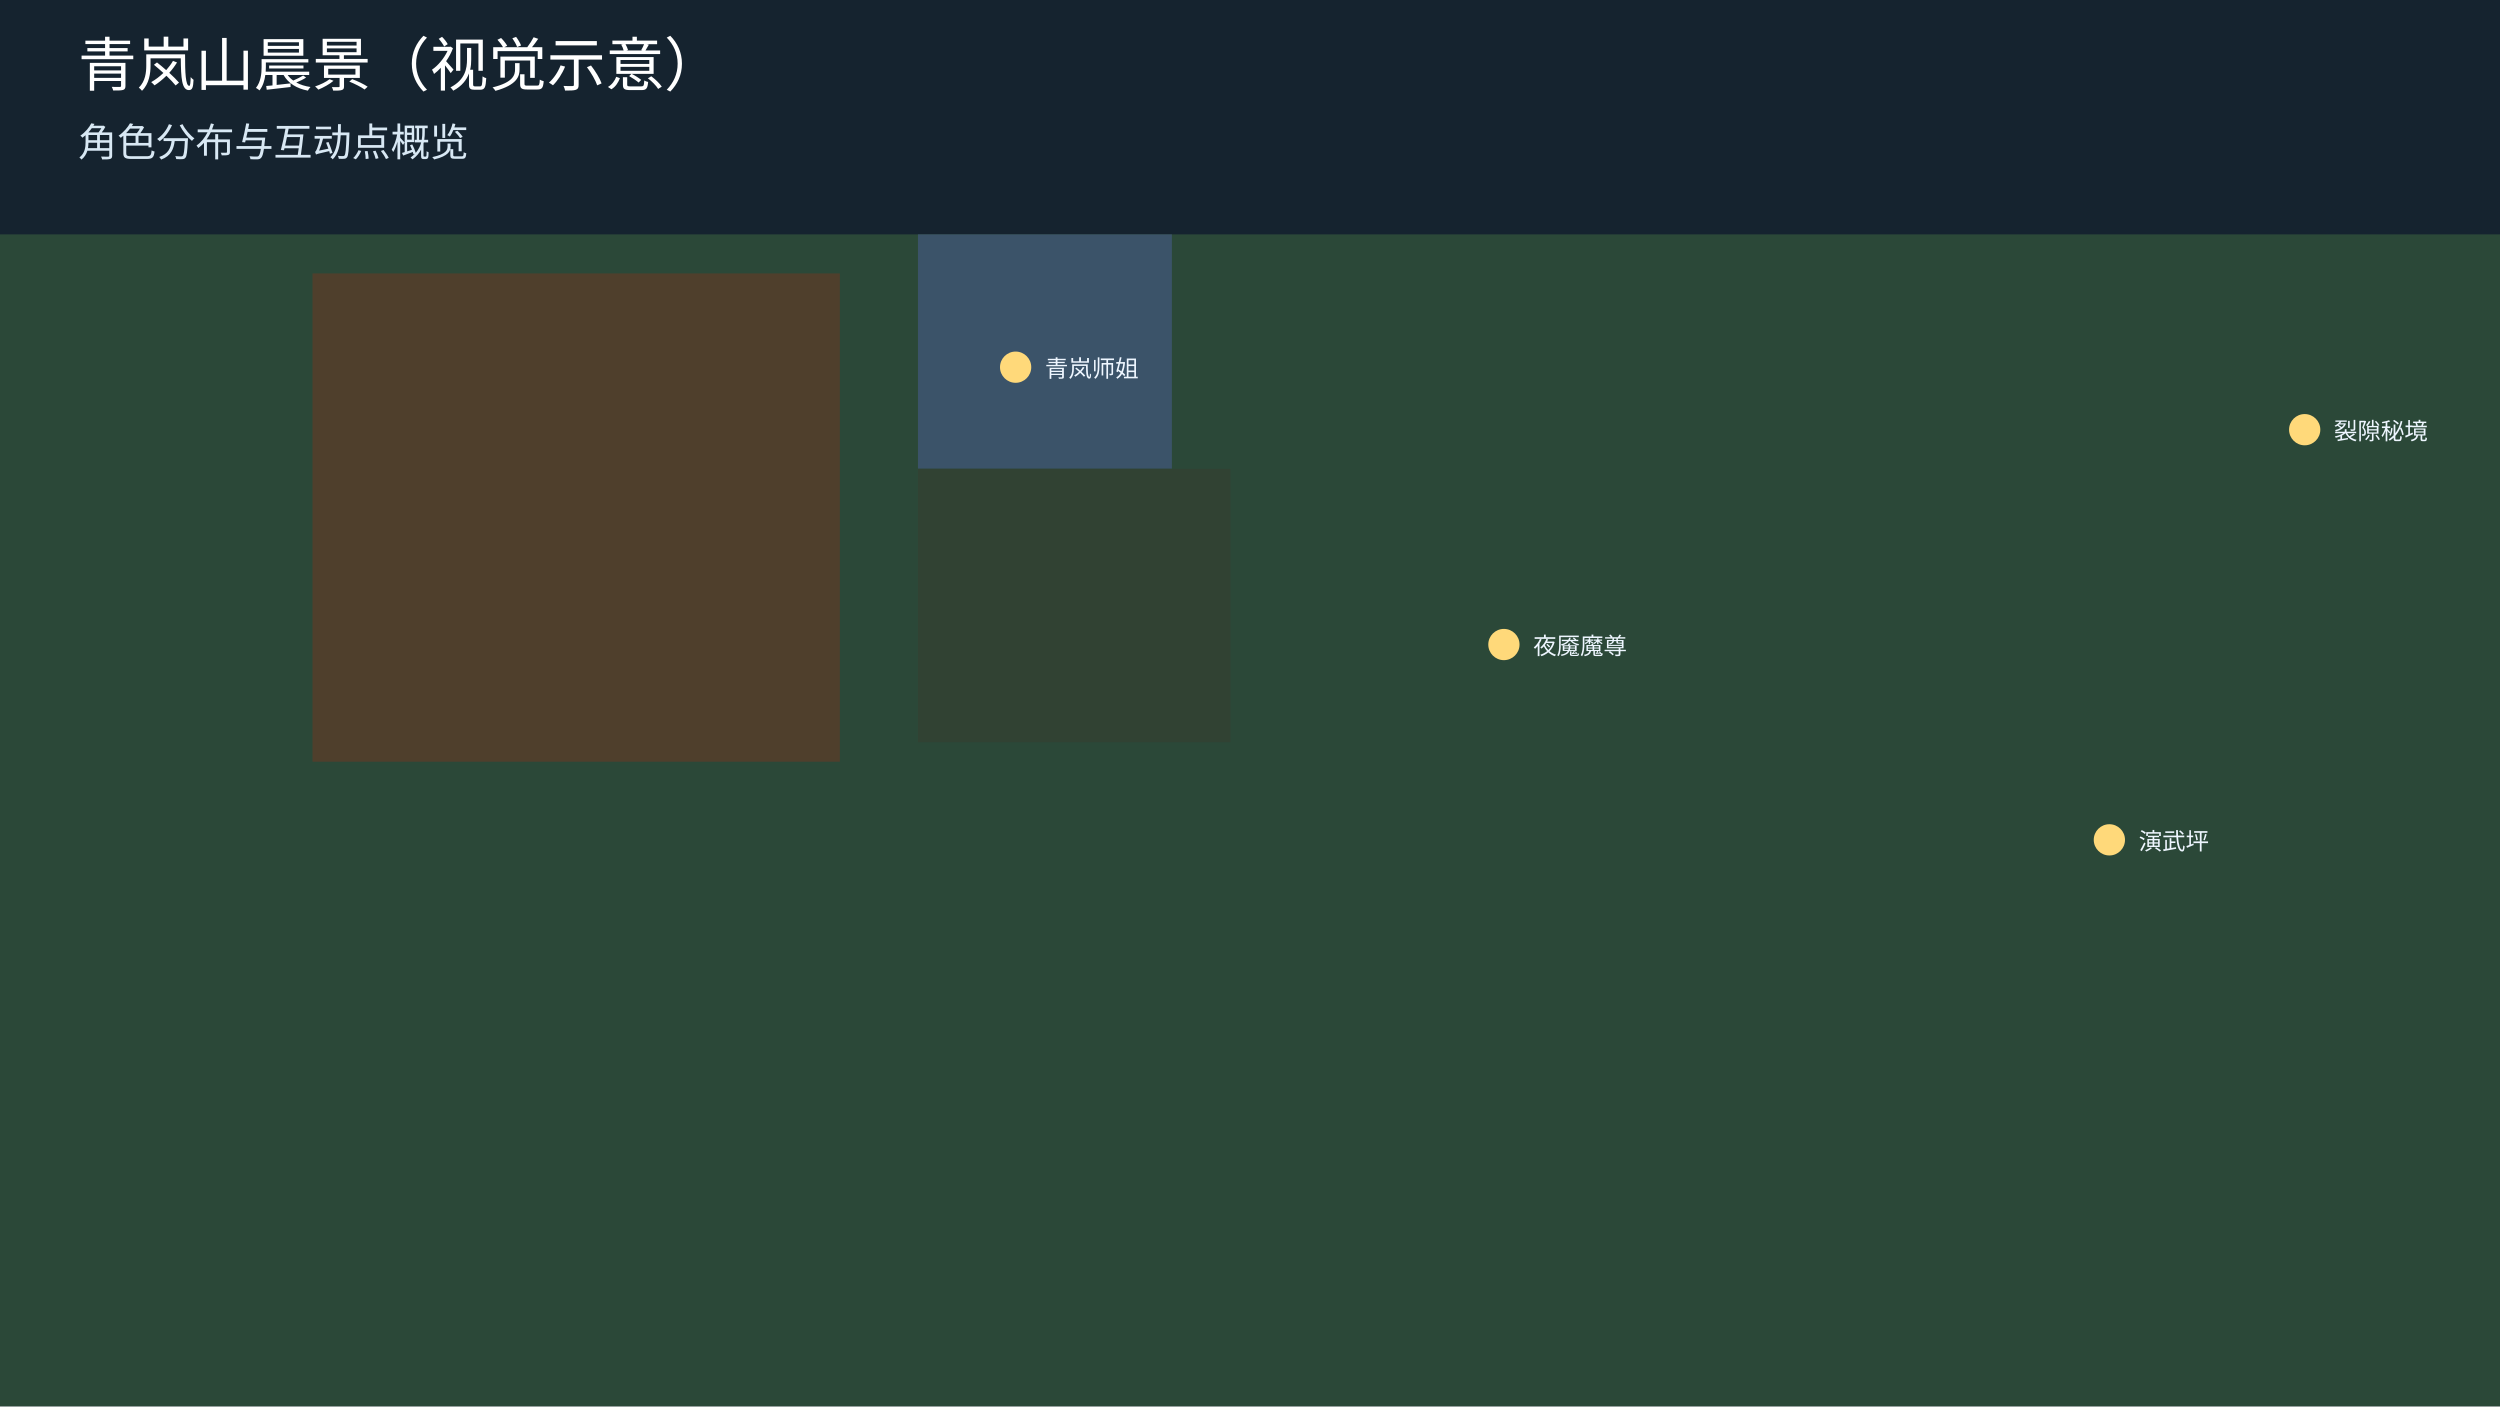
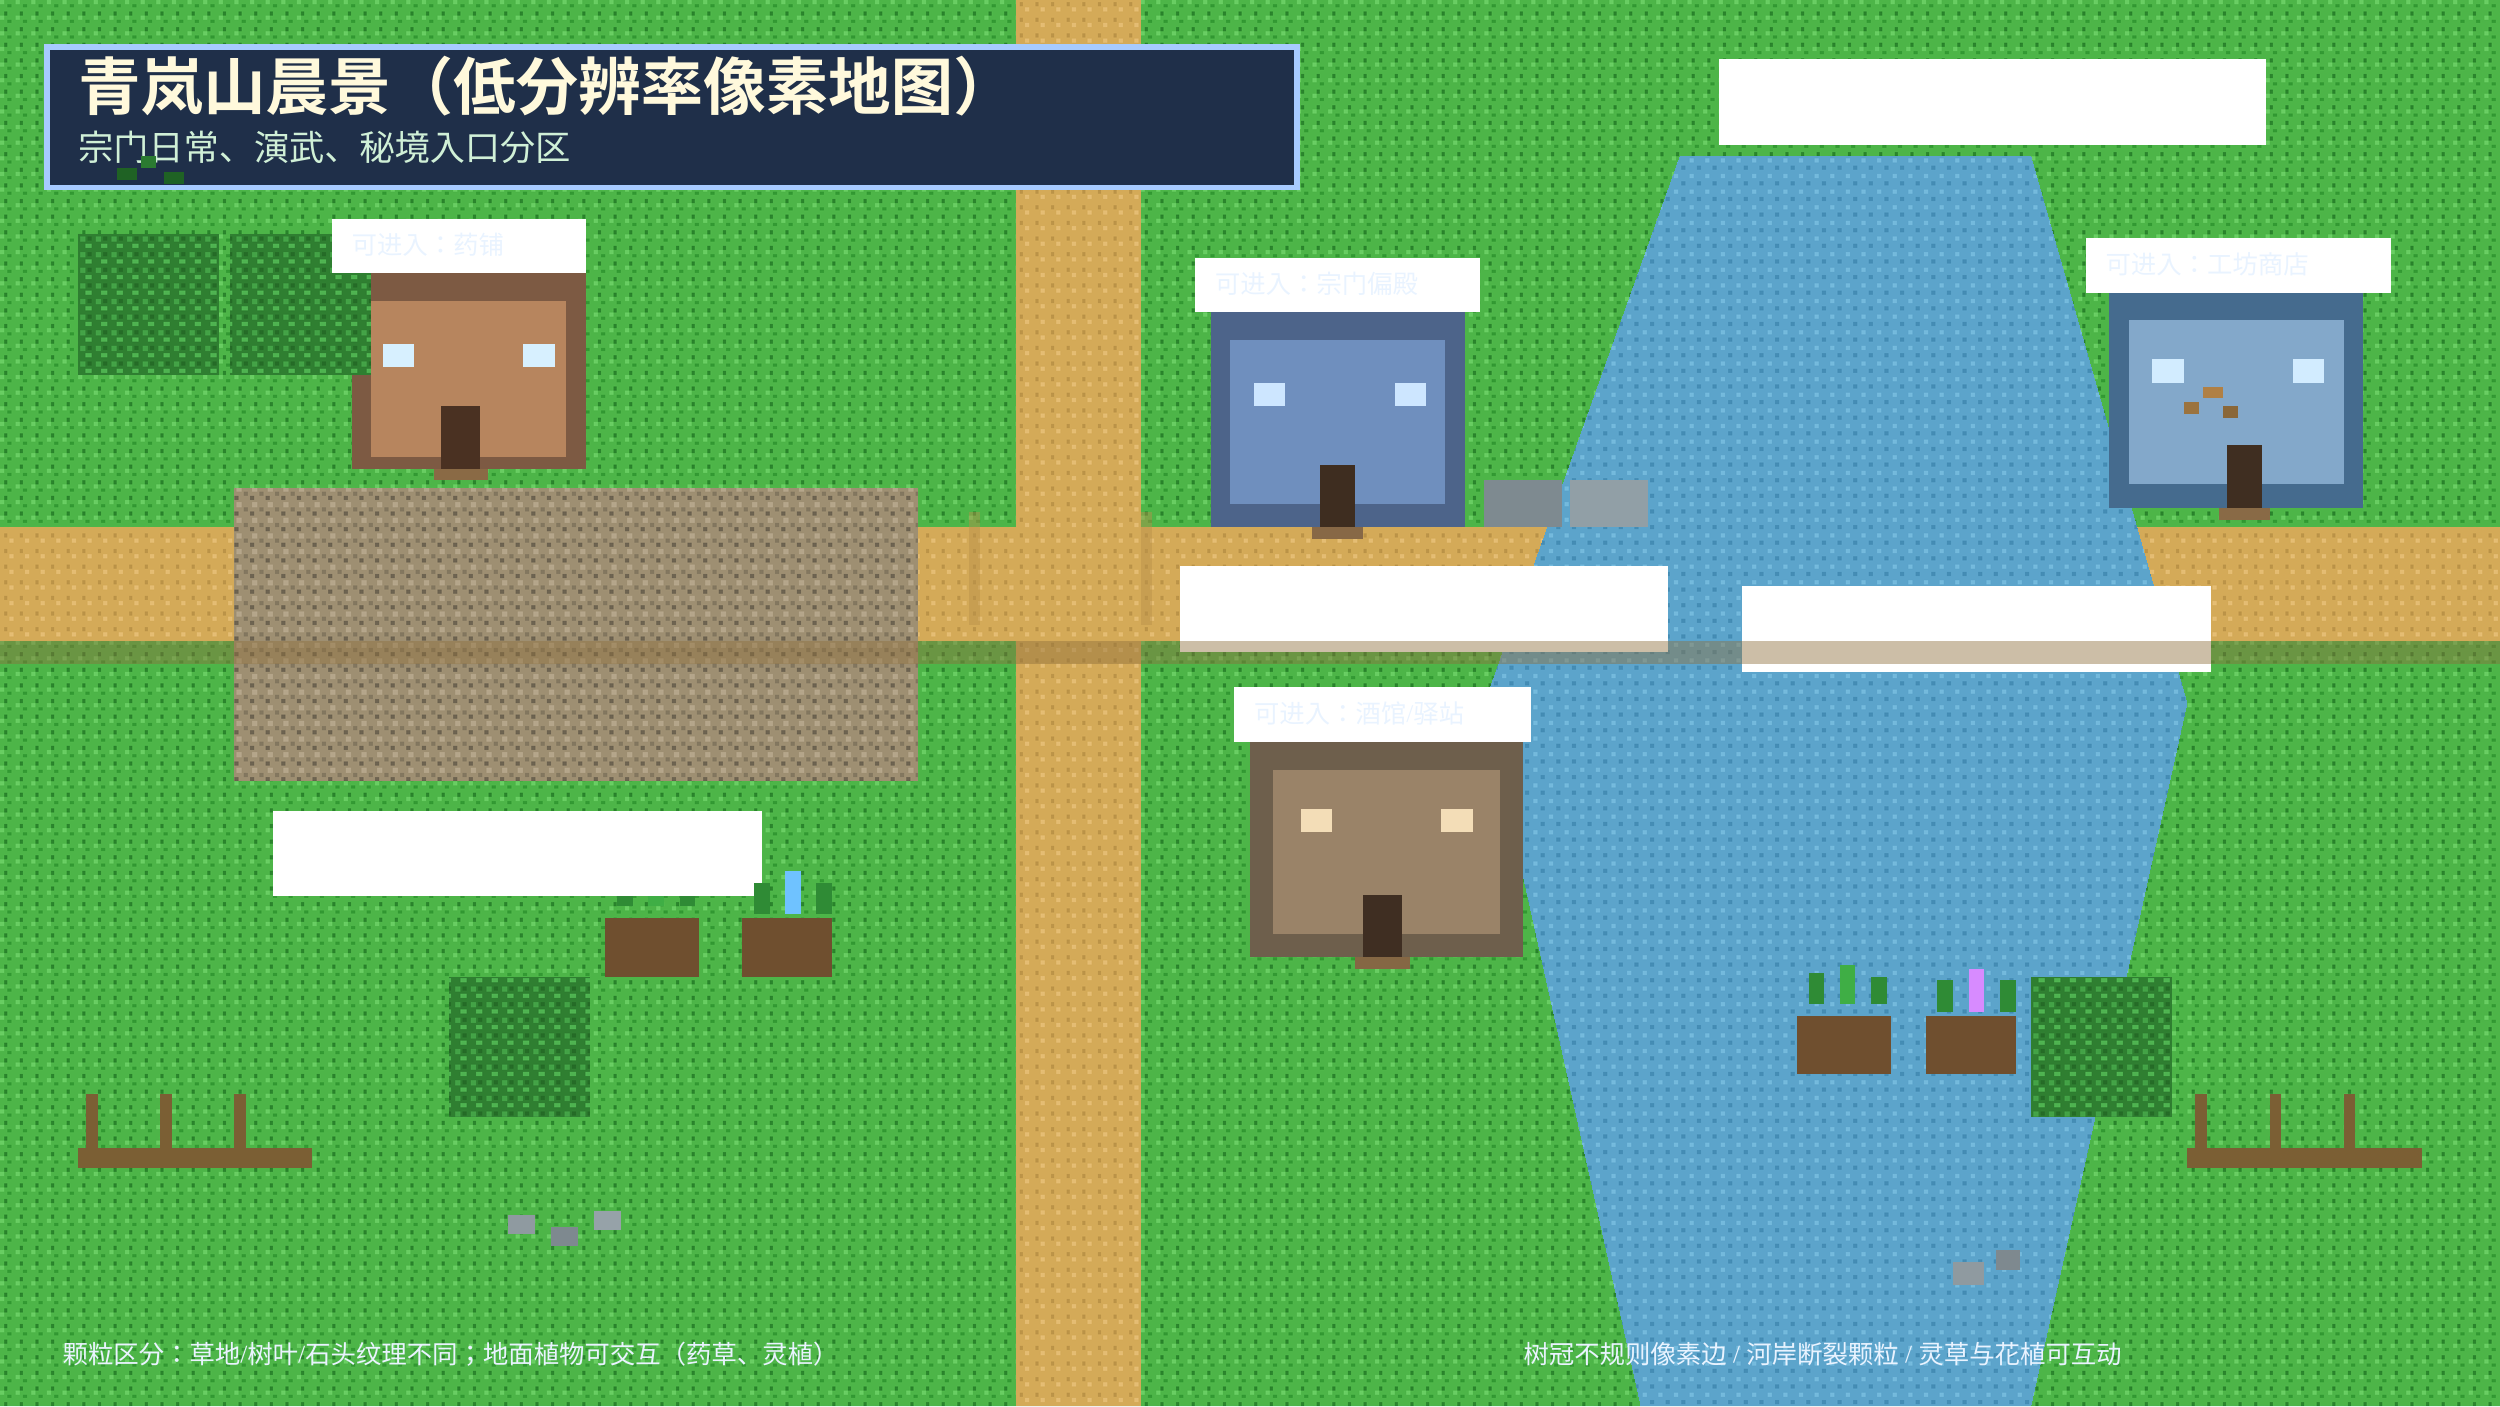
- <svg xmlns="http://www.w3.org/2000/svg" width="1280" height="720">
-   <rect width="1280" height="720" fill="#15232f" />
-   <rect y="120" width="1280" height="600" fill="#2b4838" />
-   <rect x="160" y="140" width="270" height="250" fill="#4f3f2c" />
-   <rect x="470" y="120" width="130" height="120" fill="#3b5369" />
-   <rect x="470" y="240" width="160" height="140" fill="#314233" />
-   <text x="40" y="44" fill="white" font-size="30">青岚山晨景（视觉示意）</text>
-   <text x="40" y="80" fill="#d8e8f4" font-size="20">角色分布与互动点概览</text>
-   <circle cx="520" cy="188" r="8" fill="#ffd97a" />
-   <text x="535" y="193" fill="#eef6ff">青岚师姐</text>
-   <circle cx="770" cy="330" r="8" fill="#ffd97a" />
-   <text x="785" y="335" fill="#eef6ff">夜魇魔尊</text>
-   <circle cx="1080" cy="430" r="8" fill="#ffd97a" />
-   <text x="1095" y="435" fill="#eef6ff">演武坪</text>
-   <circle cx="1180" cy="220" r="8" fill="#ffd97a" />
-   <text x="1195" y="225" fill="#eef6ff">裂隙秘境</text>
+ <svg xmlns="http://www.w3.org/2000/svg" width="1280" height="720" viewBox="0 0 1280 720" role="img" aria-label="青岚山晨景（低分辨率像素地图）" shape-rendering="crispEdges">
+   <defs>
+     <style>.title{fill:#fff9dc;font-size:32px;font-weight:700}.subtitle{fill:#d0f0d7;font-size:18px}.tag{fill:#fff;font-size:16px;font-weight:700}.small{fill:#e9f3ff;font-size:13px}</style>
+     <pattern id="grass" width="8" height="8" patternUnits="userSpaceOnUse">
+       <rect width="8" height="8" fill="#4db548" />
+       <rect width="2" height="2" fill="#68cd62" />
+       <rect x="4" y="2" width="2" height="2" fill="#339a33" />
+       <rect x="2" y="6" width="2" height="2" fill="#2b862d" />
+     </pattern>
+     <pattern id="leaf" width="8" height="8" patternUnits="userSpaceOnUse">
+       <rect width="8" height="8" fill="#2f7f31" />
+       <rect x="1" y="1" width="3" height="3" fill="#43a246" />
+       <rect x="5" y="1" width="2" height="2" fill="#256c27" />
+       <rect x="4" y="5" width="3" height="2" fill="#4eb250" />
+     </pattern>
+     <pattern id="stone" width="8" height="8" patternUnits="userSpaceOnUse">
+       <rect width="8" height="8" fill="#9e8f72" />
+       <rect x="1" y="1" width="3" height="3" fill="#b4a58a" />
+       <rect x="5" y="4" width="2" height="2" fill="#83775f" />
+       <rect x="0" y="6" width="2" height="2" fill="#6e6451" />
+     </pattern>
+     <pattern id="path" width="8" height="8" patternUnits="userSpaceOnUse">
+       <rect width="8" height="8" fill="#d4aa58" />
+       <rect x="2" y="1" width="2" height="2" fill="#bc9448" />
+       <rect x="5" y="4" width="2" height="2" fill="#e4bc72" />
+     </pattern>
+     <pattern id="water" width="8" height="8" patternUnits="userSpaceOnUse">
+       <rect width="8" height="8" fill="#5ca4cb" />
+       <rect x="1" y="1" width="2" height="2" fill="#73b9dc" />
+       <rect x="5" y="5" width="2" height="2" fill="#458db5" />
+     </pattern>
+   </defs>
+   <rect width="1280" height="720" fill="url(#grass)" />
+   <rect x="0" y="270" width="1280" height="58" fill="url(#path)" />
+   <rect x="520" y="0" width="64" height="720" fill="url(#path)" />
+   <path d="M860 80 L1040 80 L1120 360 L1040 720 L840 720 L760 360 Z" fill="url(#water)" />
+   <rect x="24" y="24" width="640" height="72" fill="#1f2f49" stroke="#a7cbff" stroke-width="3" />
+   <text x="40" y="56" class="title">青岚山晨景（低分辨率像素地图）</text>
+   <text x="40" y="82" class="subtitle">宗门日常、演武、秘境入口分区</text>
+   <rect x="120" y="250" width="350" height="150" fill="url(#stone)" />
+   <rect x="180" y="140" width="120" height="100" fill="#7d5a43" />
+   <rect x="190" y="154" width="100" height="80" fill="#b7855e" />
+   <rect x="620" y="160" width="130" height="110" fill="#4d648a" />
+   <rect x="630" y="174" width="110" height="84" fill="#6f8fbe" />
+   <rect x="640" y="380" width="140" height="110" fill="#6e5f4c" />
+   <rect x="652" y="394" width="116" height="84" fill="#9a8368" />
+   <rect x="1080" y="150" width="130" height="110" fill="#456b8e" />
+   <rect x="1090" y="164" width="110" height="84" fill="#83a8ca" />
+   <rect x="40" y="120" width="72" height="72" fill="url(#leaf)" />
+   <rect x="118" y="120" width="72" height="72" fill="url(#leaf)" />
+   <rect x="230" y="500" width="72" height="72" fill="url(#leaf)" />
+   <rect x="1040" y="500" width="72" height="72" fill="url(#leaf)" />
+   <rect x="760" y="246" width="40" height="24" fill="#7e8a90" />
+   <rect x="804" y="246" width="40" height="24" fill="#919fa6" />
+   <rect x="310" y="470" width="48" height="30" fill="#6f4f2f" />
+   <rect x="316" y="448" width="8" height="16" fill="#2f8b35" />
+   <rect x="332" y="444" width="8" height="20" fill="#3fae45" />
+   <rect x="348" y="450" width="8" height="14" fill="#2f8b35" />
+   <rect x="920" y="520" width="48" height="30" fill="#6f4f2f" />
+   <rect x="926" y="498" width="8" height="16" fill="#2f8b35" />
+   <rect x="942" y="494" width="8" height="20" fill="#3fae45" />
+   <rect x="958" y="500" width="8" height="14" fill="#2f8b35" />
+   <rect x="140" y="415" width="250" height="44" fill="#fff" />
+   <text x="154" y="443" class="tag">青岚师姐（宗门引导）</text>
+   <rect x="604" y="290" width="250" height="44" fill="#fff" />
+   <text x="618" y="318" class="tag">夜魇魔尊（冲突点）</text>
+   <rect x="892" y="300" width="240" height="44" fill="#fff" />
+   <text x="906" y="328" class="tag">演武坪（战斗教学）</text>
+   <rect x="880" y="30" width="280" height="44" fill="#fff" />
+   <text x="894" y="58" class="tag">裂隙秘境（中后期开启）</text>
+   <text x="32" y="698" class="small">颗粒区分：草地/树叶/石头纹理不同；地面植物可交互（药草、灵植）</text>
+   <rect x="0" y="328" width="1280" height="12" fill="#8d6f3b" opacity="0.45" />
+   <rect x="40" y="588" width="120" height="10" fill="#7b5f34" />
+   <rect x="44" y="560" width="6" height="30" fill="#7b5f34" />
+   <rect x="82" y="560" width="6" height="30" fill="#7b5f34" />
+   <rect x="120" y="560" width="6" height="30" fill="#7b5f34" />
+   <rect x="1120" y="588" width="120" height="10" fill="#7b5f34" />
+   <rect x="1124" y="560" width="6" height="30" fill="#7b5f34" />
+   <rect x="1162" y="560" width="6" height="30" fill="#7b5f34" />
+   <rect x="1200" y="560" width="6" height="30" fill="#7b5f34" />
+   <rect x="260" y="622" width="14" height="10" fill="#8f9aa0" />
+   <rect x="282" y="628" width="14" height="10" fill="#7e898f" />
+   <rect x="304" y="620" width="14" height="10" fill="#96a2a8" />
+   <rect x="1000" y="646" width="16" height="12" fill="#8f9aa0" />
+   <rect x="1022" y="640" width="12" height="10" fill="#7e898f" />
+   <rect x="60" y="86" width="10" height="6" fill="#1f6224" />
+   <rect x="72" y="80" width="8" height="6" fill="#2b7b31" />
+   <rect x="84" y="88" width="10" height="6" fill="#1f6224" />
+   <rect x="1118" y="206" width="8" height="6" fill="#9b733e" />
+   <rect x="1128" y="198" width="10" height="6" fill="#b08045" />
+   <rect x="1138" y="208" width="8" height="6" fill="#8a6738" />
+   <rect x="496" y="262" width="6" height="58" fill="#b8904a" opacity="0.45" />
+   <rect x="584" y="262" width="6" height="58" fill="#b8904a" opacity="0.45" />
+   <rect x="380" y="470" width="46" height="30" fill="#6f4f2f" />
+   <rect x="386" y="452" width="8" height="16" fill="#2f8b35" />
+   <rect x="402" y="446" width="8" height="22" fill="#6fc2ff" />
+   <rect x="418" y="452" width="8" height="16" fill="#2f8b35" />
+   <rect x="986" y="520" width="46" height="30" fill="#6f4f2f" />
+   <rect x="992" y="502" width="8" height="16" fill="#2f8b35" />
+   <rect x="1008" y="496" width="8" height="22" fill="#d78bff" />
+   <rect x="1024" y="502" width="8" height="16" fill="#2f8b35" />
+   <text x="780" y="698" class="small">树冠不规则像素边 / 河岸断裂颗粒 / 灵草与花植可互动</text>
+   <rect x="226" y="208" width="20" height="32" fill="#4a3122" />
+   <rect x="222" y="240" width="28" height="6" fill="#8a6a45" />
+   <rect x="196" y="176" width="16" height="12" fill="#d7f0ff" />
+   <rect x="268" y="176" width="16" height="12" fill="#d7f0ff" />
+   <rect x="676" y="238" width="18" height="32" fill="#3e2d20" />
+   <rect x="672" y="270" width="26" height="6" fill="#876846" />
+   <rect x="642" y="196" width="16" height="12" fill="#cde6ff" />
+   <rect x="714" y="196" width="16" height="12" fill="#cde6ff" />
+   <rect x="698" y="458" width="20" height="32" fill="#3f2e22" />
+   <rect x="694" y="490" width="28" height="6" fill="#856744" />
+   <rect x="666" y="414" width="16" height="12" fill="#f3ddb7" />
+   <rect x="738" y="414" width="16" height="12" fill="#f3ddb7" />
+   <rect x="1140" y="228" width="18" height="32" fill="#3f2e21" />
+   <rect x="1136" y="260" width="26" height="6" fill="#896a46" />
+   <rect x="1102" y="184" width="16" height="12" fill="#d2ecff" />
+   <rect x="1174" y="184" width="16" height="12" fill="#d2ecff" />
+   <rect x="170" y="112" width="130" height="28" fill="#ffffff" />
+   <text x="180" y="130" class="small">可进入：药铺</text>
+   <rect x="612" y="132" width="146" height="28" fill="#ffffff" />
+   <text x="622" y="150" class="small">可进入：宗门偏殿</text>
+   <rect x="632" y="352" width="152" height="28" fill="#ffffff" />
+   <text x="642" y="370" class="small">可进入：酒馆/驿站</text>
+   <rect x="1068" y="122" width="156" height="28" fill="#ffffff" />
+   <text x="1078" y="140" class="small">可进入：工坊商店</text>
</svg>
